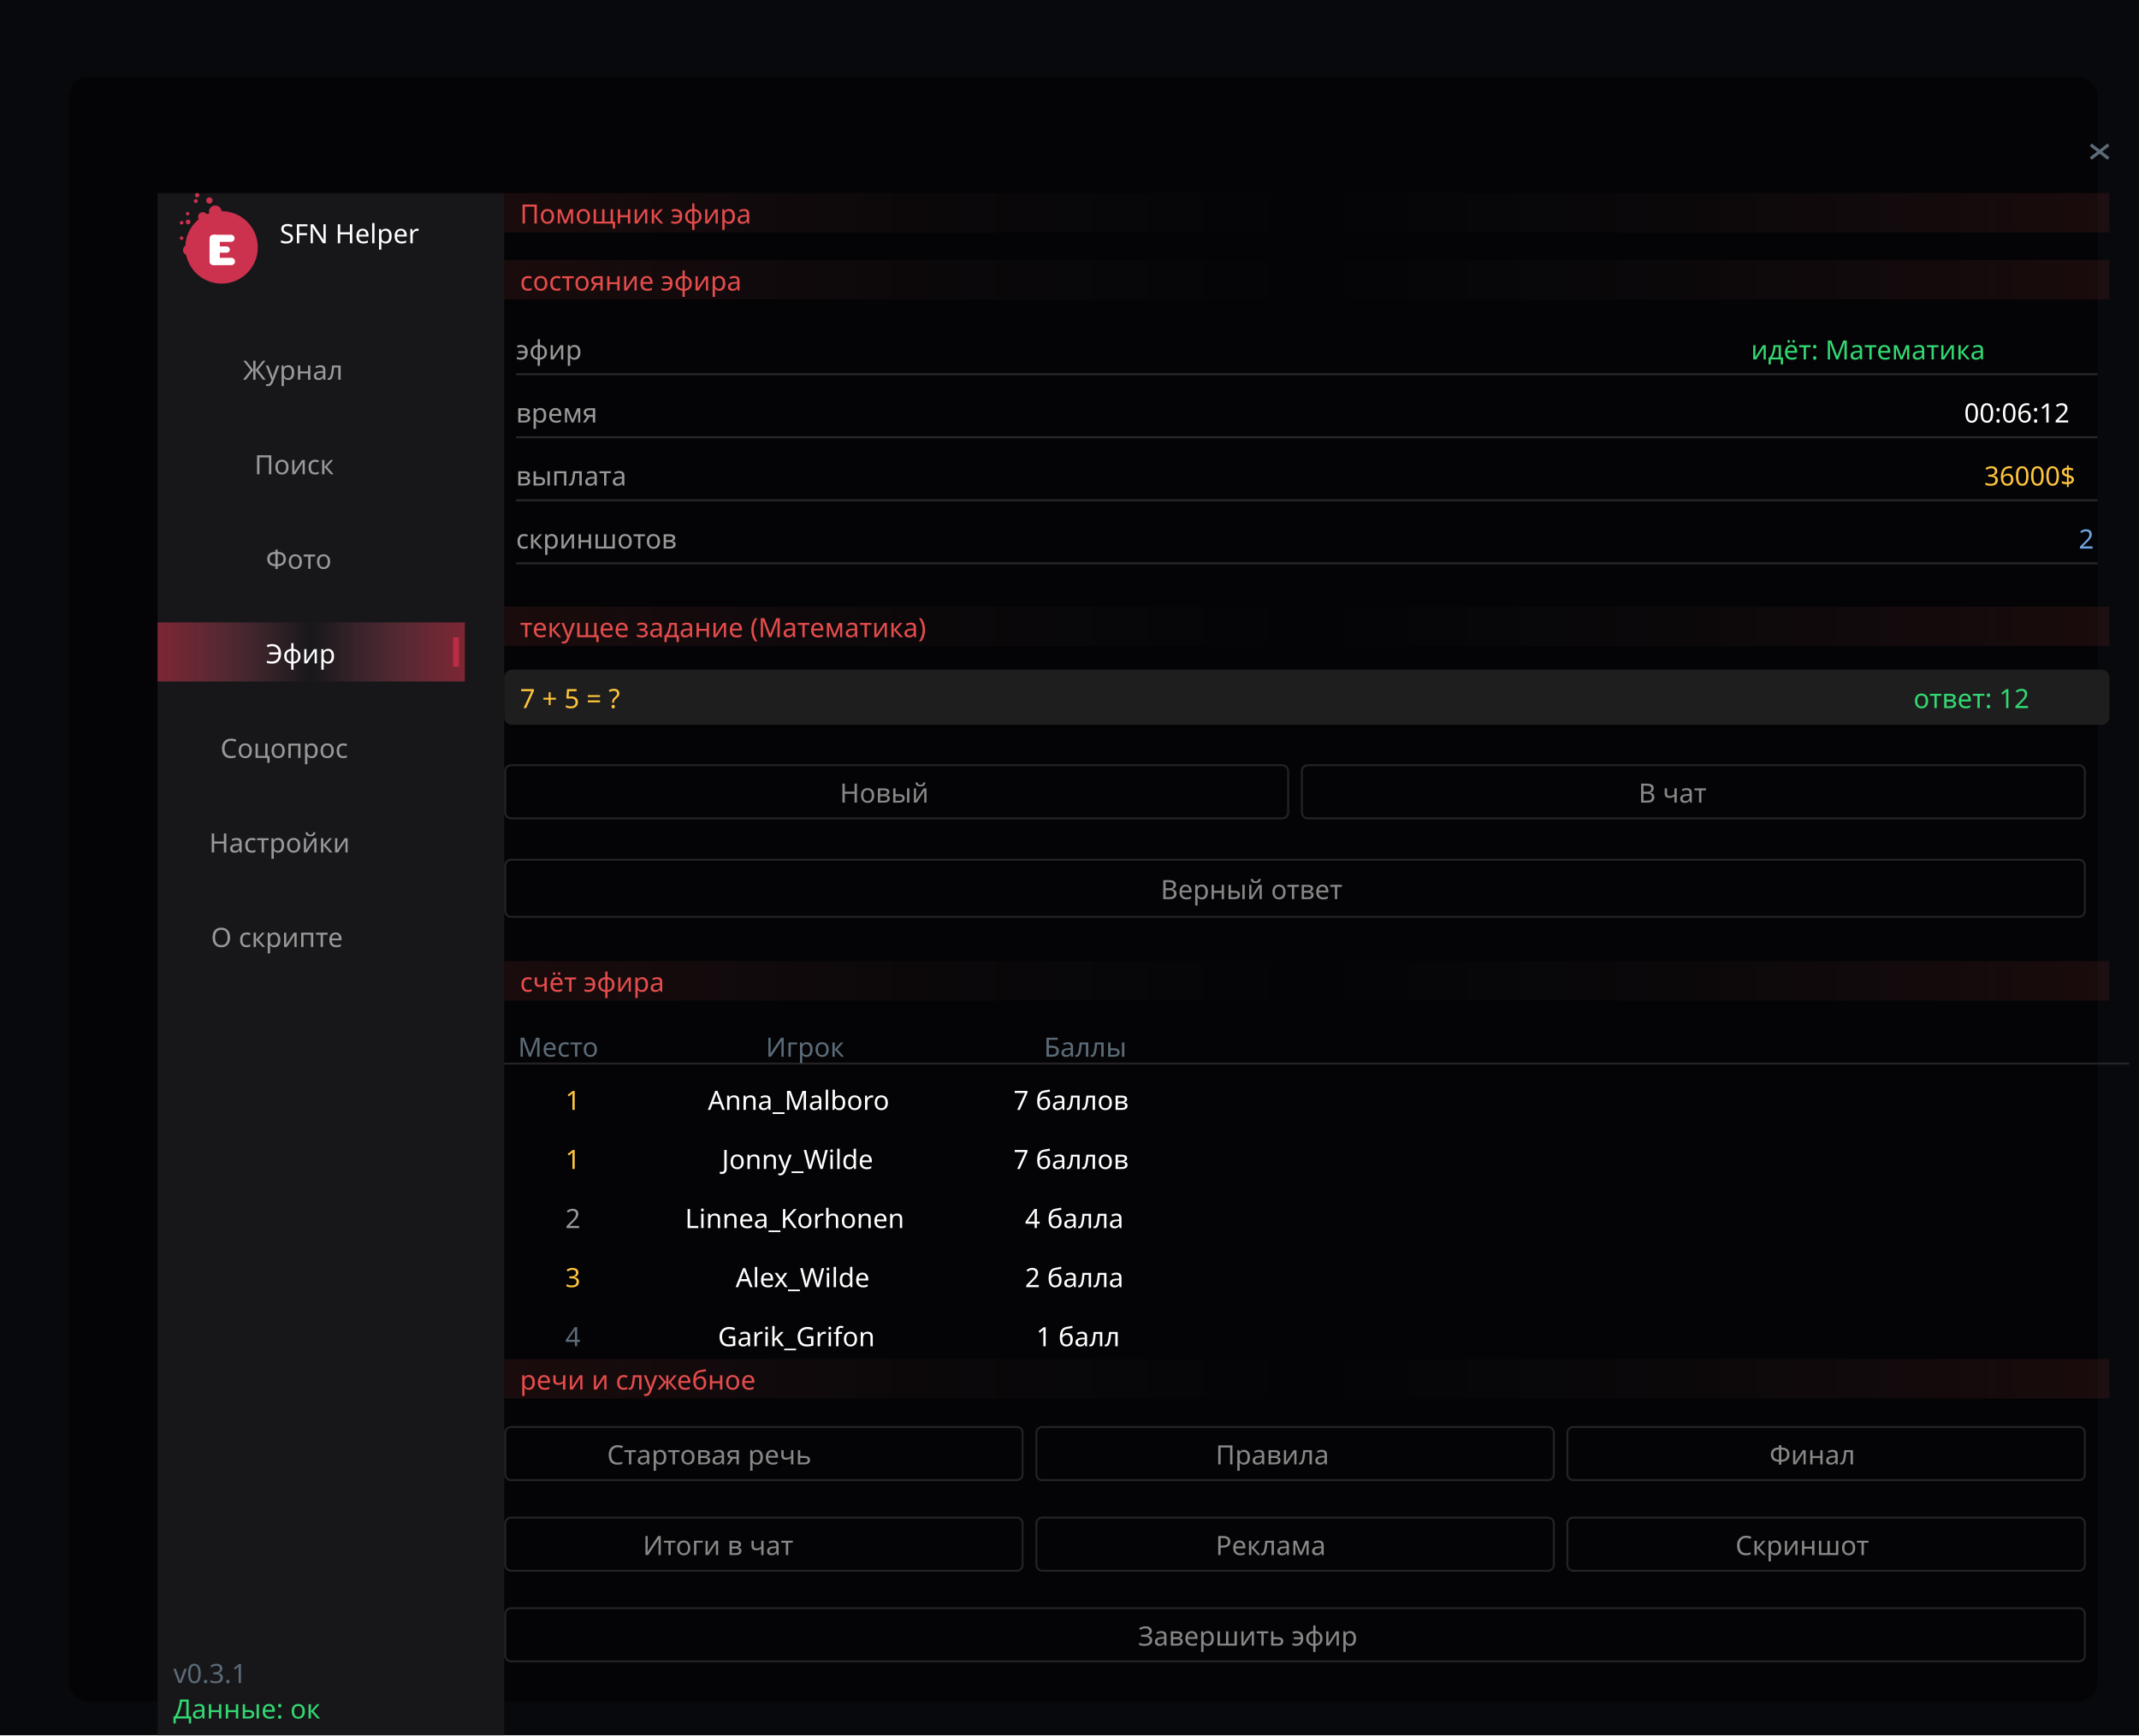
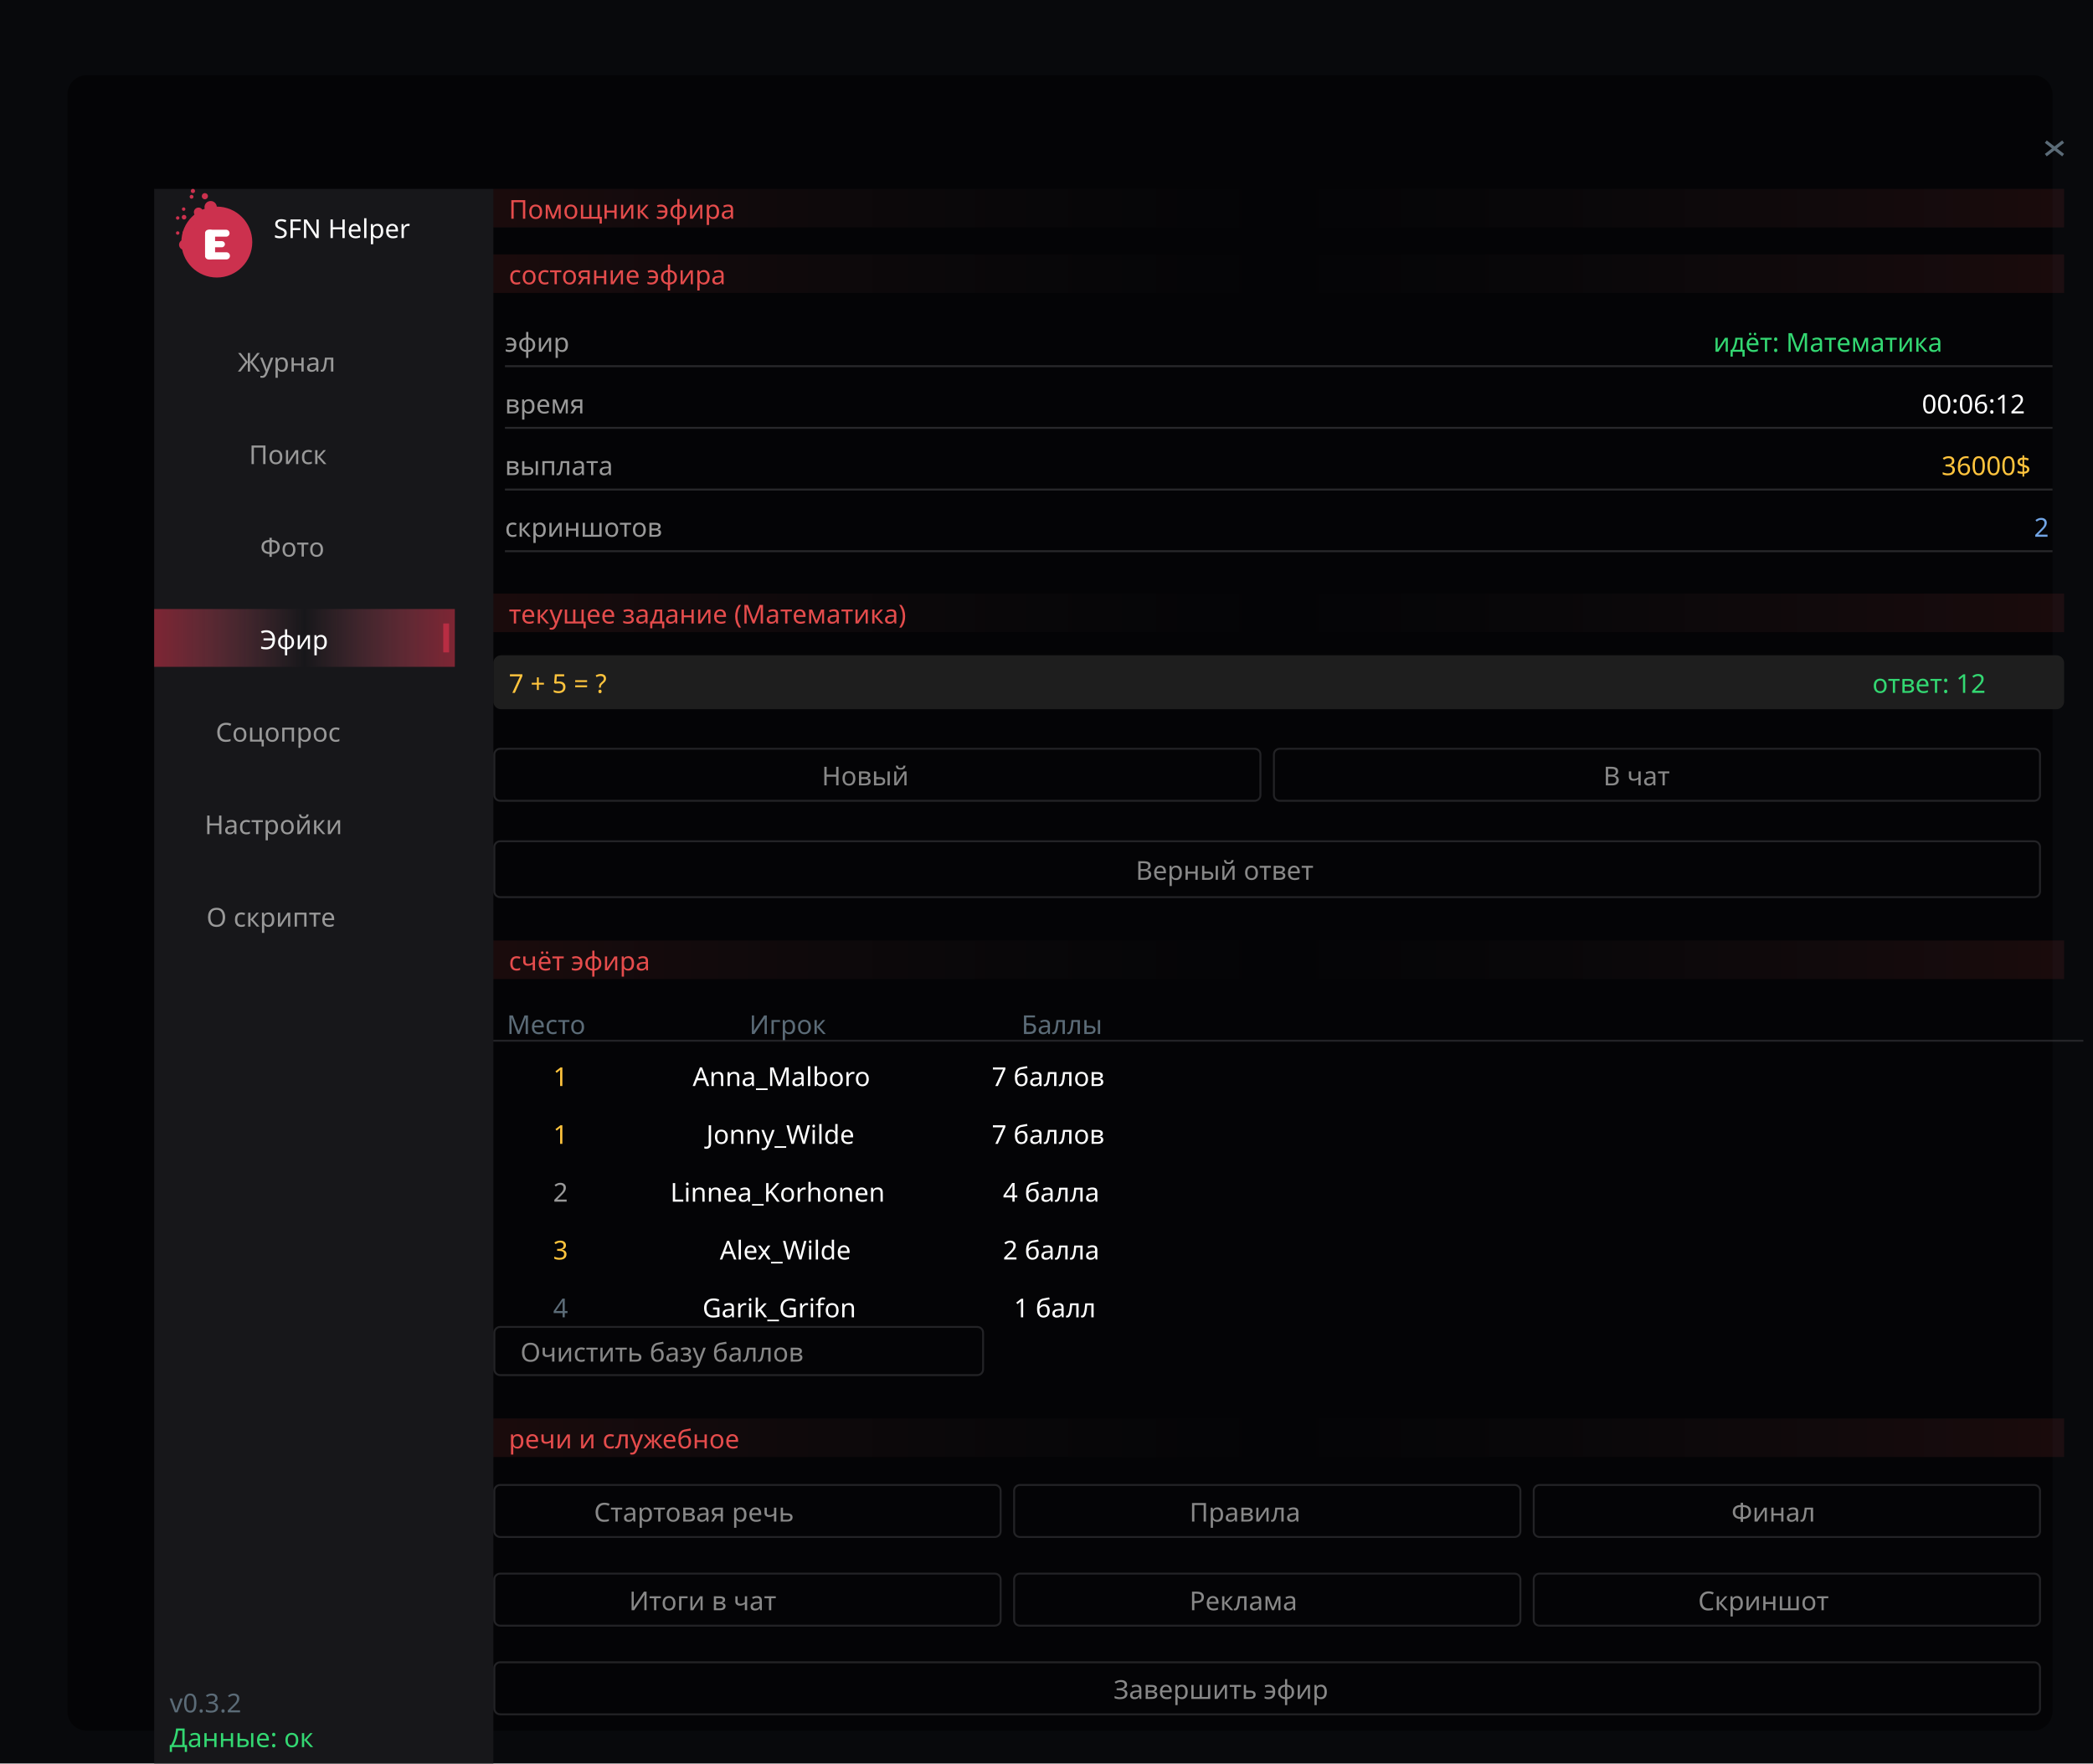
- <svg xmlns="http://www.w3.org/2000/svg" width="1086" height="881" viewBox="-28 -28 1086 881" font-family="Trebuchet MS, Verdana, sans-serif">
-   <rect x="-28" y="-28" width="1086.0" height="881.0" fill="#08090c" />
-   <rect x="7" y="11" width="1030.0" height="825.0" rx="10" fill="#000" opacity="0.5" />
-   <rect x="52.0" y="70.0" width="176.0" height="783.0" rx="0.0" fill="#17171a" opacity="1.000" />
+ <svg xmlns="http://www.w3.org/2000/svg" width="1086" height="915" viewBox="-28 -28 1086 915" font-family="Trebuchet MS, Verdana, sans-serif">
+   <rect x="-28" y="-28" width="1086.0" height="915.0" fill="#08090c" />
+   <rect x="7" y="11" width="1030.0" height="859.0" rx="10" fill="#000" opacity="0.5" />
+   <rect x="52.0" y="70.0" width="176.0" height="817.0" rx="0.0" fill="#17171a" opacity="1.000" />
  <circle cx="84.5" cy="97.6" r="18.4" fill="#cc314e" opacity="1.000" />
  <circle cx="81.3" cy="79.5" r="3.2" fill="#cc314e" opacity="1.000" />
  <circle cx="67.5" cy="99.0" r="2.6" fill="#cc314e" opacity="1.000" />
  <circle cx="72.7" cy="87.9" r="2.7" fill="#cc314e" opacity="1.000" />
  <circle cx="75.0" cy="82.1" r="2.4" fill="#cc314e" opacity="1.000" />
  <circle cx="68.9" cy="93.2" r="2.2" fill="#cc314e" opacity="1.000" />
  <circle cx="78.3" cy="73.8" r="1.6" fill="#cc314e" opacity="1.000" />
  <circle cx="67.5" cy="84.7" r="1.2" fill="#cc314e" opacity="1.000" />
  <circle cx="72.1" cy="71.1" r="1.1" fill="#cc314e" opacity="1.000" />
  <circle cx="71.4" cy="74.1" r="1.0" fill="#cc314e" opacity="1.000" />
  <circle cx="64.2" cy="92.9" r="0.9" fill="#cc314e" opacity="1.000" />
  <circle cx="67.3" cy="80.5" r="0.9" fill="#cc314e" opacity="1.000" />
  <circle cx="64.2" cy="85.1" r="0.9" fill="#cc314e" opacity="1.000" />
  <rect x="78.4" y="91.2" width="5.2" height="15.4" rx="2.6" fill="#ffffff" opacity="1.000" />
  <rect x="78.4" y="91.2" width="12.7" height="3.6" rx="1.8" fill="#ffffff" opacity="1.000" />
  <rect x="78.4" y="97.1" width="10.3" height="3.2" rx="1.6" fill="#ffffff" opacity="1.000" />
  <rect x="78.4" y="102.9" width="12.9" height="3.7" rx="1.8" fill="#ffffff" opacity="1.000" />
  <defs>
    <linearGradient id="g1" x1="0" y1="0" x2="1" y2="0">
      <stop offset="0" stop-color="#e5334c" stop-opacity="0.498" />
      <stop offset="0.5" stop-color="#ff7f99" stop-opacity="0.000" />
      <stop offset="1" stop-color="#e5334c" stop-opacity="0.498" />
    </linearGradient>
  </defs>
  <rect x="52.0" y="288.0" width="156.0" height="30.0" rx="0.0" fill="url(#g1)" />
  <rect x="202.0" y="295.5" width="3.0" height="15.0" rx="0.0" fill="#b82d43" opacity="1.000" />
  <defs>
    <linearGradient id="g2" x1="0" y1="0" x2="1" y2="0">
      <stop offset="0" stop-color="#e54c4c" stop-opacity="0.098" />
      <stop offset="0.5" stop-color="#666666" stop-opacity="0.000" />
      <stop offset="1" stop-color="#e54c4c" stop-opacity="0.098" />
    </linearGradient>
  </defs>
  <rect x="228.0" y="70.0" width="815.0" height="20.0" rx="0.0" fill="url(#g2)" />
  <defs>
    <linearGradient id="g3" x1="0" y1="0" x2="1" y2="0">
      <stop offset="0" stop-color="#e54c4c" stop-opacity="0.098" />
      <stop offset="0.5" stop-color="#666666" stop-opacity="0.000" />
      <stop offset="1" stop-color="#e54c4c" stop-opacity="0.098" />
    </linearGradient>
  </defs>
  <rect x="228.0" y="104.0" width="815.0" height="20.0" rx="0.0" fill="url(#g3)" />
  <line x1="234.0" y1="162.0" x2="1037.0" y2="162.0" stroke="#28282b" stroke-opacity="1.000" stroke-width="1.0" />
  <line x1="234.0" y1="194.0" x2="1037.0" y2="194.0" stroke="#28282b" stroke-opacity="1.000" stroke-width="1.0" />
  <line x1="234.0" y1="226.0" x2="1037.0" y2="226.0" stroke="#28282b" stroke-opacity="1.000" stroke-width="1.0" />
  <line x1="234.0" y1="258.0" x2="1037.0" y2="258.0" stroke="#28282b" stroke-opacity="1.000" stroke-width="1.0" />
  <defs>
    <linearGradient id="g4" x1="0" y1="0" x2="1" y2="0">
      <stop offset="0" stop-color="#e54c4c" stop-opacity="0.098" />
      <stop offset="0.5" stop-color="#666666" stop-opacity="0.000" />
      <stop offset="1" stop-color="#e54c4c" stop-opacity="0.098" />
    </linearGradient>
  </defs>
  <rect x="228.0" y="280.0" width="815.0" height="20.0" rx="0.0" fill="url(#g4)" />
  <rect x="228.0" y="312.0" width="815.0" height="28.0" rx="4.0" fill="#1e1e1e" opacity="1.000" />
  <rect x="228.5" y="360.5" width="397.5" height="27.0" rx="3.0" fill="none" stroke="#3f3f42" stroke-opacity="0.537" stroke-width="1.0" />
  <rect x="633.0" y="360.5" width="397.5" height="27.0" rx="3.0" fill="none" stroke="#3f3f42" stroke-opacity="0.537" stroke-width="1.0" />
  <rect x="228.5" y="408.5" width="802.0" height="29.0" rx="3.0" fill="none" stroke="#3f3f42" stroke-opacity="0.537" stroke-width="1.0" />
  <defs>
    <linearGradient id="g5" x1="0" y1="0" x2="1" y2="0">
      <stop offset="0" stop-color="#e54c4c" stop-opacity="0.098" />
      <stop offset="0.5" stop-color="#666666" stop-opacity="0.000" />
      <stop offset="1" stop-color="#e54c4c" stop-opacity="0.098" />
    </linearGradient>
  </defs>
  <rect x="228.0" y="460.0" width="815.0" height="20.0" rx="0.0" fill="url(#g5)" />
  <line x1="228.0" y1="512.0" x2="1053.0" y2="512.0" stroke="#3f3f42" stroke-opacity="0.537" stroke-width="1.0" />
+   <rect x="228.5" y="660.5" width="253.6" height="25.0" rx="3.0" fill="none" stroke="#3f3f42" stroke-opacity="0.537" stroke-width="1.0" />
  <defs>
    <linearGradient id="g6" x1="0" y1="0" x2="1" y2="0">
      <stop offset="0" stop-color="#e54c4c" stop-opacity="0.098" />
      <stop offset="0.5" stop-color="#666666" stop-opacity="0.000" />
      <stop offset="1" stop-color="#e54c4c" stop-opacity="0.098" />
    </linearGradient>
  </defs>
-   <rect x="228.0" y="662.0" width="815.0" height="20.0" rx="0.0" fill="url(#g6)" />
-   <rect x="228.5" y="696.5" width="262.7" height="27.0" rx="3.0" fill="none" stroke="#3f3f42" stroke-opacity="0.537" stroke-width="1.0" />
-   <rect x="498.2" y="696.5" width="262.7" height="27.0" rx="3.0" fill="none" stroke="#3f3f42" stroke-opacity="0.537" stroke-width="1.0" />
-   <rect x="767.8" y="696.5" width="262.7" height="27.0" rx="3.0" fill="none" stroke="#3f3f42" stroke-opacity="0.537" stroke-width="1.0" />
+   <rect x="228.0" y="708.0" width="815.0" height="20.0" rx="0.0" fill="url(#g6)" />
  <rect x="228.5" y="742.5" width="262.7" height="27.0" rx="3.0" fill="none" stroke="#3f3f42" stroke-opacity="0.537" stroke-width="1.0" />
  <rect x="498.2" y="742.5" width="262.7" height="27.0" rx="3.0" fill="none" stroke="#3f3f42" stroke-opacity="0.537" stroke-width="1.0" />
  <rect x="767.8" y="742.5" width="262.7" height="27.0" rx="3.0" fill="none" stroke="#3f3f42" stroke-opacity="0.537" stroke-width="1.0" />
-   <rect x="228.5" y="788.5" width="802.0" height="27.0" rx="3.0" fill="none" stroke="#3f3f42" stroke-opacity="0.537" stroke-width="1.0" />
+   <rect x="228.5" y="788.5" width="262.7" height="27.0" rx="3.0" fill="none" stroke="#3f3f42" stroke-opacity="0.537" stroke-width="1.0" />
+   <rect x="498.2" y="788.5" width="262.7" height="27.0" rx="3.0" fill="none" stroke="#3f3f42" stroke-opacity="0.537" stroke-width="1.0" />
+   <rect x="767.8" y="788.5" width="262.7" height="27.0" rx="3.0" fill="none" stroke="#3f3f42" stroke-opacity="0.537" stroke-width="1.0" />
+   <rect x="228.5" y="834.5" width="802.0" height="27.0" rx="3.0" fill="none" stroke="#3f3f42" stroke-opacity="0.537" stroke-width="1.0" />
  <line x1="1033.5" y1="45.5" x2="1042.5" y2="52.5" stroke="#5b6b77" stroke-opacity="1.000" stroke-width="1.6" />
  <line x1="1042.5" y1="45.5" x2="1033.5" y2="52.5" stroke="#5b6b77" stroke-opacity="1.000" stroke-width="1.6" />
  <text x="114.0" y="95.5" fill="#ffffff" opacity="1.000" font-size="13.5" xml:space="preserve">SFN Helper</text>
  <text x="95.4" y="164.8" fill="#999999" opacity="1.000" font-size="13.5" xml:space="preserve">Журнал</text>
  <text x="101.2" y="212.8" fill="#999999" opacity="1.000" font-size="13.5" xml:space="preserve">Поиск</text>
  <text x="107.0" y="260.8" fill="#999999" opacity="1.000" font-size="13.5" xml:space="preserve">Фото</text>
  <text x="107.0" y="308.8" fill="#ffffff" opacity="1.000" font-size="13.5" xml:space="preserve">Эфир</text>
  <text x="83.9" y="356.8" fill="#999999" opacity="1.000" font-size="13.5" xml:space="preserve">Соцопрос</text>
  <text x="78.2" y="404.8" fill="#999999" opacity="1.000" font-size="13.5" xml:space="preserve">Настройки</text>
  <text x="79.1" y="452.8" fill="#999999" opacity="1.000" font-size="13.5" xml:space="preserve">О скрипте</text>
-   <text x="60.0" y="826.5" fill="#5b6b77" opacity="1.000" font-size="13.5" xml:space="preserve">v0.3.1</text>
-   <text x="60.0" y="844.5" fill="#33d872" opacity="1.000" font-size="13.5" xml:space="preserve">Данные: ок</text>
+   <text x="60.0" y="860.5" fill="#5b6b77" opacity="1.000" font-size="13.5" xml:space="preserve">v0.3.2</text>
+   <text x="60.0" y="878.5" fill="#33d872" opacity="1.000" font-size="13.5" xml:space="preserve">Данные: ок</text>
  <text x="236.0" y="85.5" fill="#e54c4c" opacity="1.000" font-size="13.5" xml:space="preserve">Помощник эфира</text>
  <text x="236.0" y="119.5" fill="#e54c4c" opacity="1.000" font-size="13.5" xml:space="preserve">состояние эфира</text>
  <text x="234.0" y="154.5" fill="#999999" opacity="1.000" font-size="13.5" xml:space="preserve">эфир</text>
  <text x="861.0" y="154.5" fill="#33d872" opacity="1.000" font-size="13.5" xml:space="preserve">идёт: Математика</text>
  <text x="234.0" y="186.5" fill="#999999" opacity="1.000" font-size="13.5" xml:space="preserve">время</text>
  <text x="969.2" y="186.5" fill="#ffffff" opacity="1.000" font-size="13.5" xml:space="preserve">00:06:12</text>
  <text x="234.0" y="218.5" fill="#999999" opacity="1.000" font-size="13.5" xml:space="preserve">выплата</text>
  <text x="979.4" y="218.5" fill="#ffc43d" opacity="1.000" font-size="13.5" xml:space="preserve">36000$</text>
  <text x="234.0" y="250.5" fill="#999999" opacity="1.000" font-size="13.5" xml:space="preserve">скриншотов</text>
  <text x="1027.4" y="250.5" fill="#72a5e5" opacity="1.000" font-size="13.5" xml:space="preserve">2</text>
  <text x="236.0" y="295.5" fill="#e54c4c" opacity="1.000" font-size="13.5" xml:space="preserve">текущее задание (Математика)</text>
  <text x="236.0" y="331.5" fill="#ffc43d" opacity="1.000" font-size="13.5" xml:space="preserve">7 + 5 = ?</text>
  <text x="943.5" y="331.5" fill="#33d872" opacity="1.000" font-size="13.5" xml:space="preserve">ответ: 12</text>
  <text x="398.4" y="379.5" fill="#888888" opacity="1.000" font-size="13.5" xml:space="preserve">Новый</text>
  <text x="803.9" y="379.5" fill="#888888" opacity="1.000" font-size="13.5" xml:space="preserve">В чат</text>
  <text x="561.3" y="428.5" fill="#888888" opacity="1.000" font-size="13.5" xml:space="preserve">Верный ответ</text>
  <text x="236.0" y="475.5" fill="#e54c4c" opacity="1.000" font-size="13.5" xml:space="preserve">счёт эфира</text>
  <text x="235.0" y="508.5" fill="#5b6b77" opacity="1.000" font-size="13.5" xml:space="preserve">Место</text>
  <text x="360.8" y="508.5" fill="#5b6b77" opacity="1.000" font-size="13.5" xml:space="preserve">Игрок</text>
  <text x="502.0" y="508.5" fill="#5b6b77" opacity="1.000" font-size="13.5" xml:space="preserve">Баллы</text>
  <text x="259.0" y="535.5" fill="#ffc43d" opacity="1.000" font-size="13.5" xml:space="preserve">1</text>
  <text x="331.4" y="535.5" fill="#ffffff" opacity="1.000" font-size="13.5" xml:space="preserve">Anna_Malboro</text>
  <text x="486.6" y="535.5" fill="#ffffff" opacity="1.000" font-size="13.5" xml:space="preserve">7 баллов</text>
  <text x="259.0" y="565.5" fill="#ffc43d" opacity="1.000" font-size="13.5" xml:space="preserve">1</text>
  <text x="338.5" y="565.5" fill="#ffffff" opacity="1.000" font-size="13.5" xml:space="preserve">Jonny_Wilde</text>
  <text x="486.6" y="565.5" fill="#ffffff" opacity="1.000" font-size="13.5" xml:space="preserve">7 баллов</text>
  <text x="259.0" y="595.5" fill="#999999" opacity="1.000" font-size="13.5" xml:space="preserve">2</text>
  <text x="319.8" y="595.5" fill="#ffffff" opacity="1.000" font-size="13.5" xml:space="preserve">Linnea_Korhonen</text>
  <text x="492.4" y="595.5" fill="#ffffff" opacity="1.000" font-size="13.5" xml:space="preserve">4 балла</text>
  <text x="259.0" y="625.5" fill="#ffc43d" opacity="1.000" font-size="13.5" xml:space="preserve">3</text>
  <text x="345.5" y="625.5" fill="#ffffff" opacity="1.000" font-size="13.5" xml:space="preserve">Alex_Wilde</text>
  <text x="492.4" y="625.5" fill="#ffffff" opacity="1.000" font-size="13.5" xml:space="preserve">2 балла</text>
  <text x="259.0" y="655.5" fill="#5b6b77" opacity="1.000" font-size="13.5" xml:space="preserve">4</text>
  <text x="336.5" y="655.5" fill="#ffffff" opacity="1.000" font-size="13.5" xml:space="preserve">Garik_Grifon</text>
  <text x="498.1" y="655.5" fill="#ffffff" opacity="1.000" font-size="13.5" xml:space="preserve">1 балл</text>
-   <text x="236.0" y="677.5" fill="#e54c4c" opacity="1.000" font-size="13.5" xml:space="preserve">речи и служебное</text>
-   <text x="280.2" y="715.5" fill="#888888" opacity="1.000" font-size="13.5" xml:space="preserve">Стартовая речь</text>
-   <text x="589.2" y="715.5" fill="#888888" opacity="1.000" font-size="13.5" xml:space="preserve">Правила</text>
-   <text x="870.4" y="715.5" fill="#888888" opacity="1.000" font-size="13.5" xml:space="preserve">Финал</text>
-   <text x="298.4" y="761.5" fill="#888888" opacity="1.000" font-size="13.5" xml:space="preserve">Итоги в чат</text>
-   <text x="589.2" y="761.5" fill="#888888" opacity="1.000" font-size="13.5" xml:space="preserve">Реклама</text>
-   <text x="853.1" y="761.5" fill="#888888" opacity="1.000" font-size="13.5" xml:space="preserve">Скриншот</text>
-   <text x="549.8" y="807.5" fill="#888888" opacity="1.000" font-size="13.5" xml:space="preserve">Завершить эфир</text>
+   <text x="242.0" y="678.5" fill="#888888" opacity="1.000" font-size="13.5" xml:space="preserve">Очистить базу баллов</text>
+   <text x="236.0" y="723.5" fill="#e54c4c" opacity="1.000" font-size="13.5" xml:space="preserve">речи и служебное</text>
+   <text x="280.2" y="761.5" fill="#888888" opacity="1.000" font-size="13.5" xml:space="preserve">Стартовая речь</text>
+   <text x="589.2" y="761.5" fill="#888888" opacity="1.000" font-size="13.5" xml:space="preserve">Правила</text>
+   <text x="870.4" y="761.5" fill="#888888" opacity="1.000" font-size="13.5" xml:space="preserve">Финал</text>
+   <text x="298.4" y="807.5" fill="#888888" opacity="1.000" font-size="13.5" xml:space="preserve">Итоги в чат</text>
+   <text x="589.2" y="807.5" fill="#888888" opacity="1.000" font-size="13.5" xml:space="preserve">Реклама</text>
+   <text x="853.1" y="807.5" fill="#888888" opacity="1.000" font-size="13.5" xml:space="preserve">Скриншот</text>
+   <text x="549.8" y="853.5" fill="#888888" opacity="1.000" font-size="13.5" xml:space="preserve">Завершить эфир</text>
</svg>
